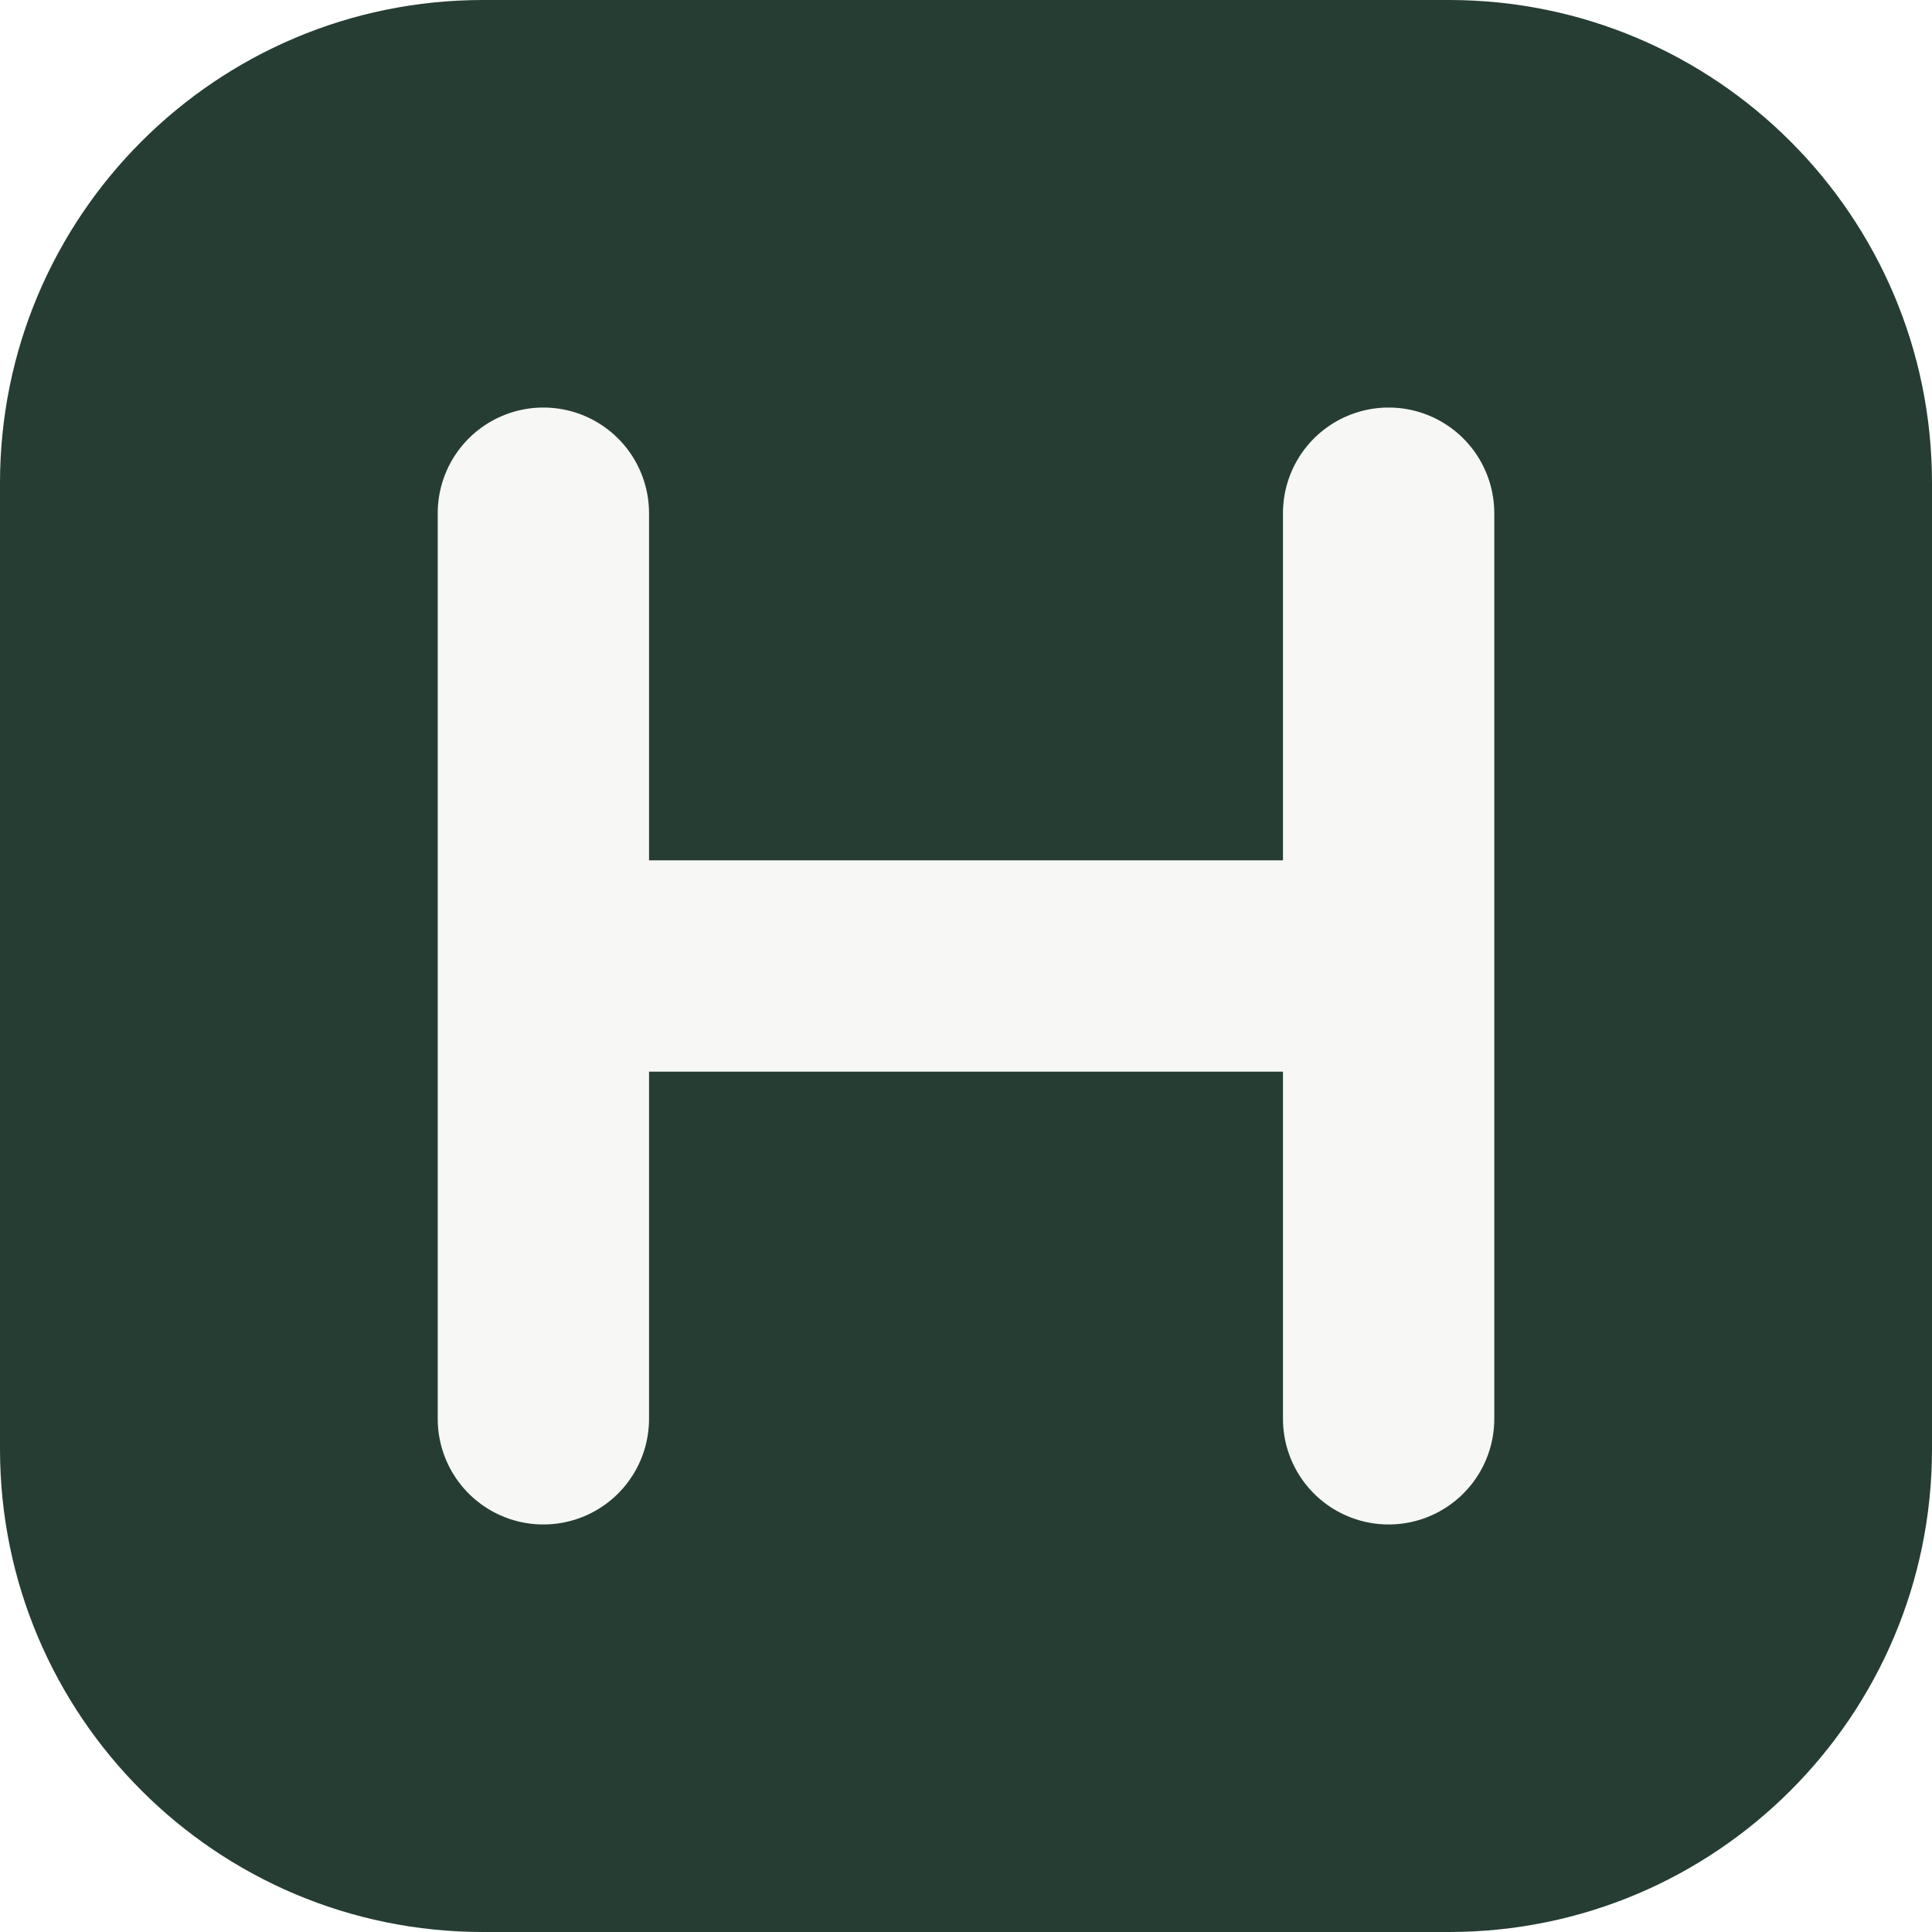
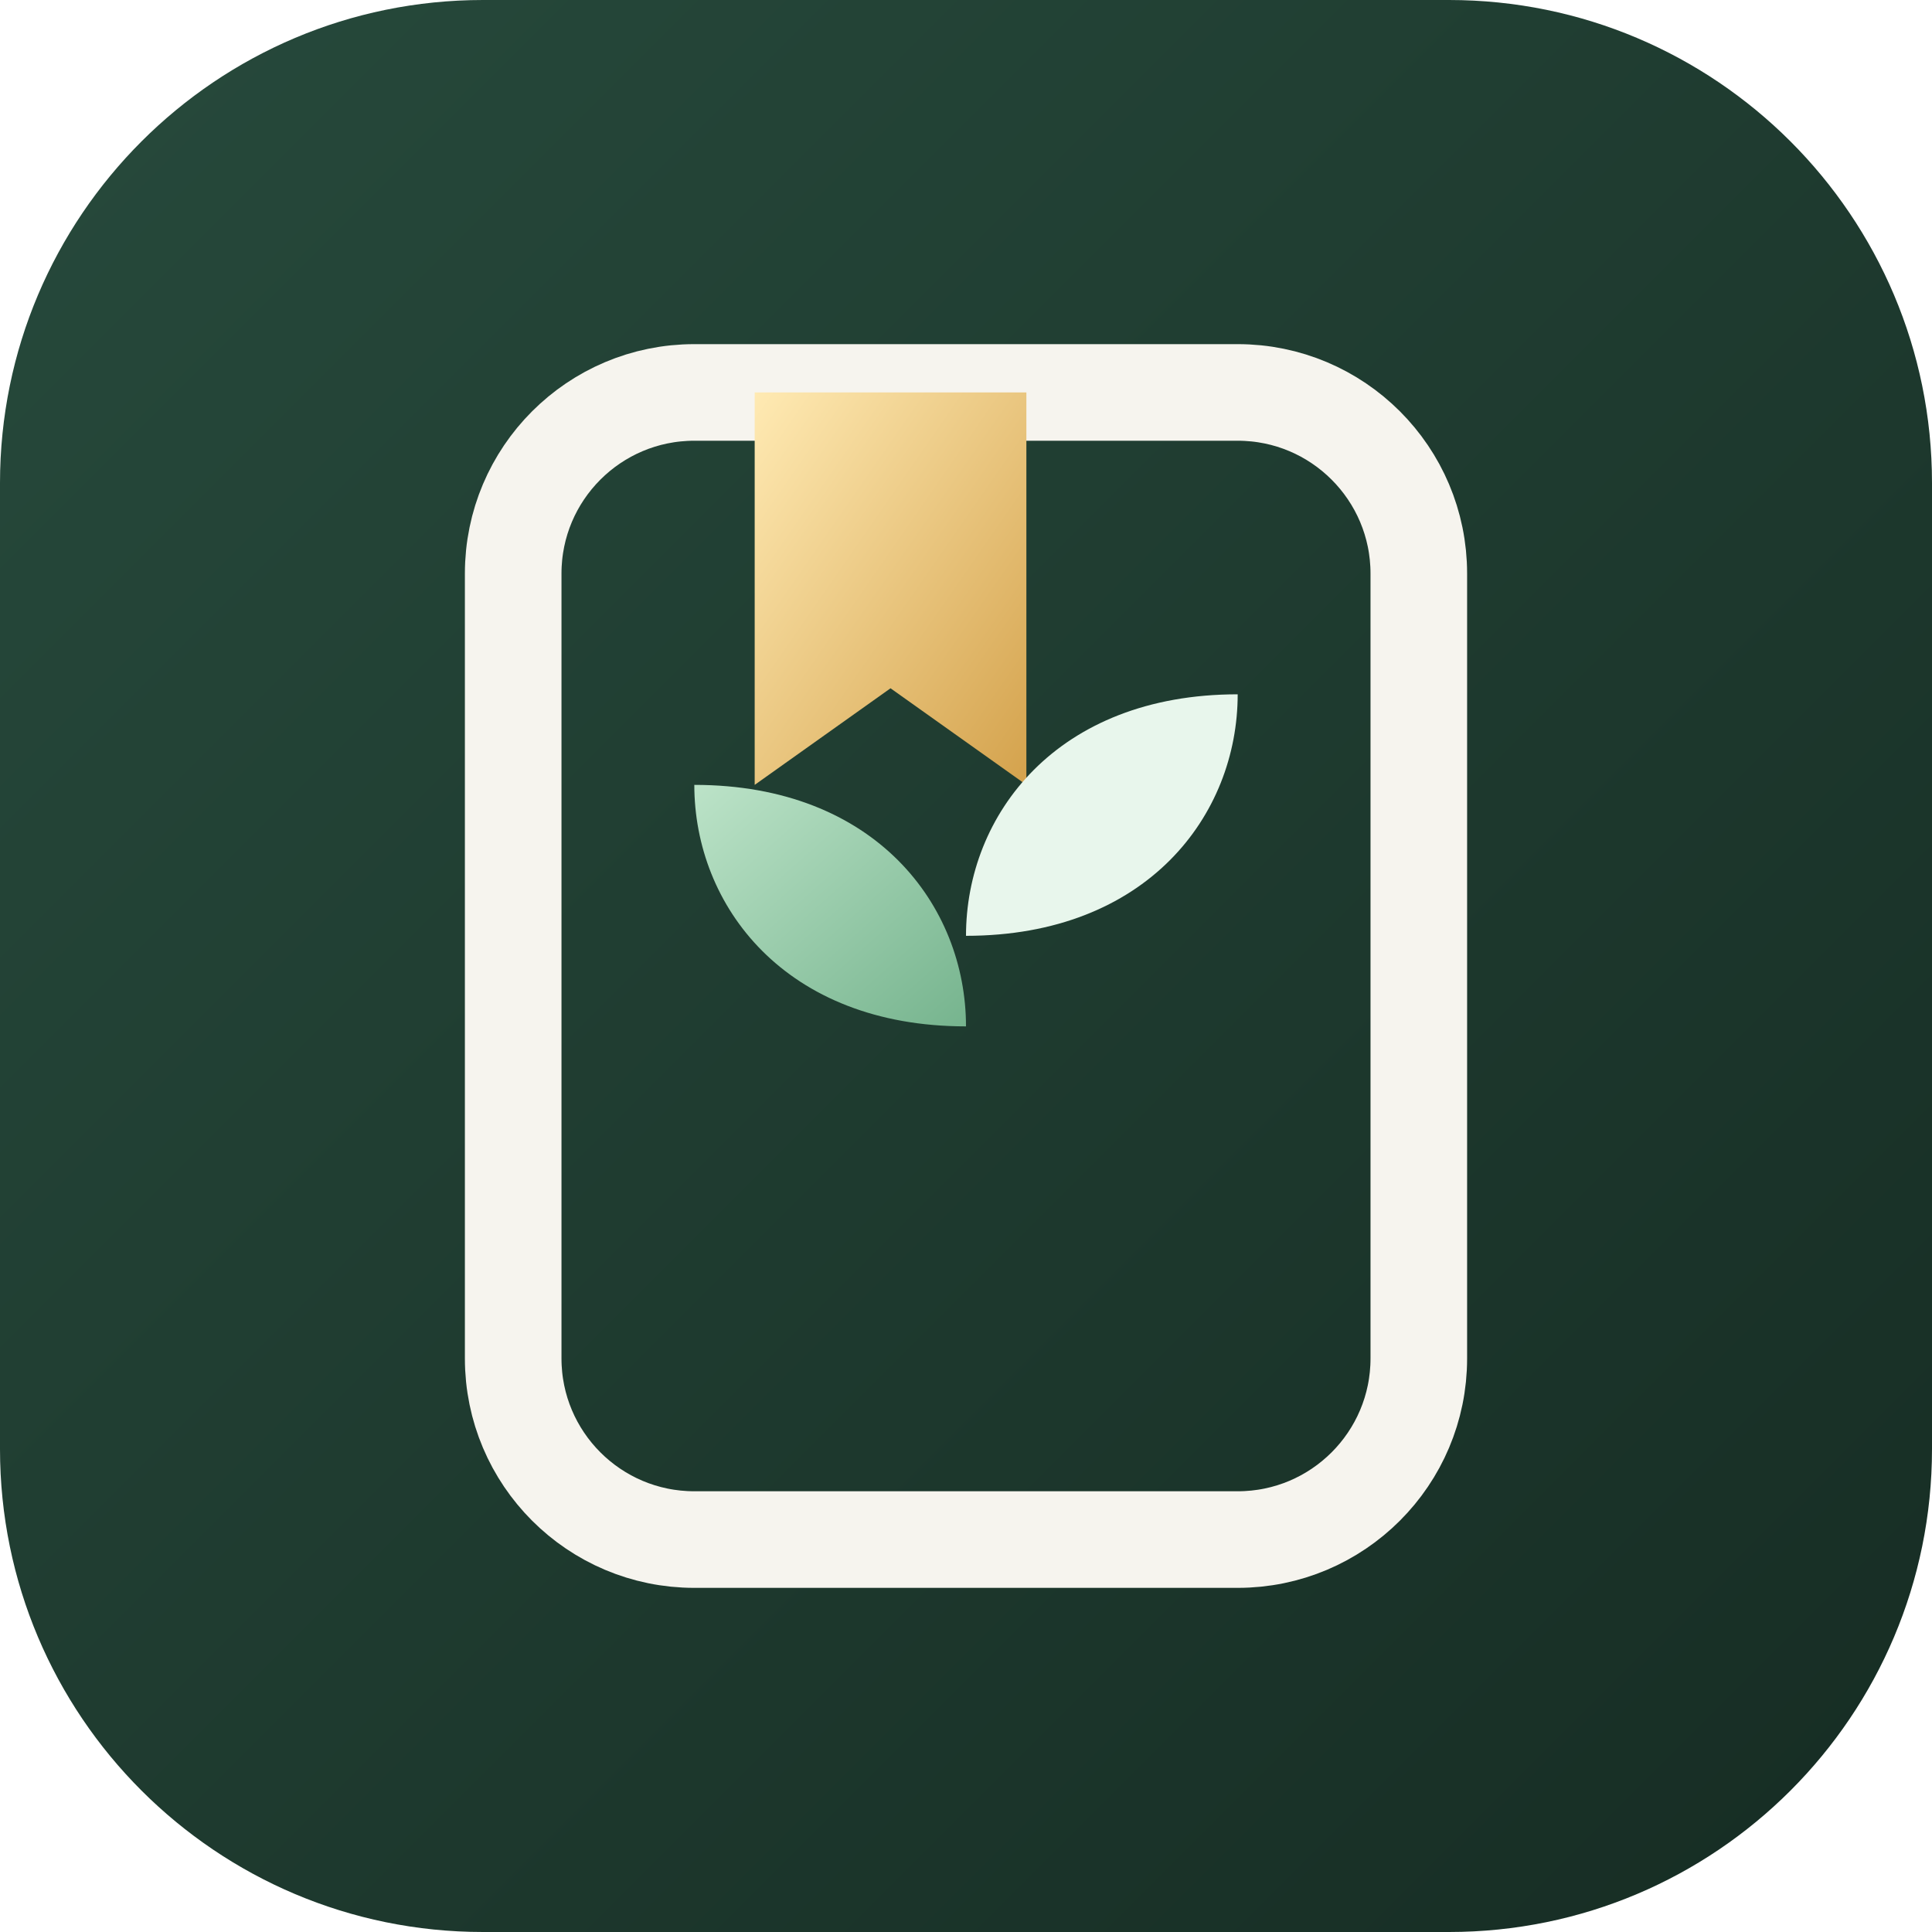
- <svg xmlns="http://www.w3.org/2000/svg" viewBox="0 0 64 64">
-   <rect width="64" height="64" rx="16" fill="#263d33" />
-   <path d="M18 17v30M46 17v30M18 32h28" fill="none" stroke="#f7f8f5" stroke-width="7" stroke-linecap="round" />
+ <svg xmlns="http://www.w3.org/2000/svg" viewBox="0 0 64 64" role="img" aria-label="하루를 담다">
+   <defs>
+     <linearGradient id="haru_bg" x1="0%" y1="0%" x2="100%" y2="100%">
+       <stop offset="0%" stop-color="#274a3c" />
+       <stop offset="100%" stop-color="#162c23" />
+     </linearGradient>
+     <linearGradient id="haru_leaf" x1="0%" y1="0%" x2="100%" y2="100%">
+       <stop offset="0%" stop-color="#bce3c8" />
+       <stop offset="100%" stop-color="#76b48e" />
+     </linearGradient>
+     <linearGradient id="haru_gold" x1="0%" y1="0%" x2="100%" y2="100%">
+       <stop offset="0%" stop-color="#ffeab3" />
+       <stop offset="100%" stop-color="#d4a24c" />
+     </linearGradient>
+   </defs>
+   <rect width="64" height="64" rx="16" fill="url(#haru_bg)" />
+   <rect x="17" y="13" width="30" height="38" rx="6" fill="none" stroke="#f6f4ee" stroke-width="3.2" />
+   <path d="M25 13v13l4.5-3.2L34 26V13" fill="url(#haru_gold)" />
+   <path d="M32 42V29" stroke="url(#haru_leaf)" stroke-width="3" stroke-linecap="round" />
+   <path d="M32 34c-6 0-9-4-9-8 6 0 9 4 9 8Z" fill="url(#haru_leaf)" />
+   <path d="M32 31c6 0 9-4 9-8-6 0-9 4-9 8Z" fill="#e8f6ec" />
</svg>
